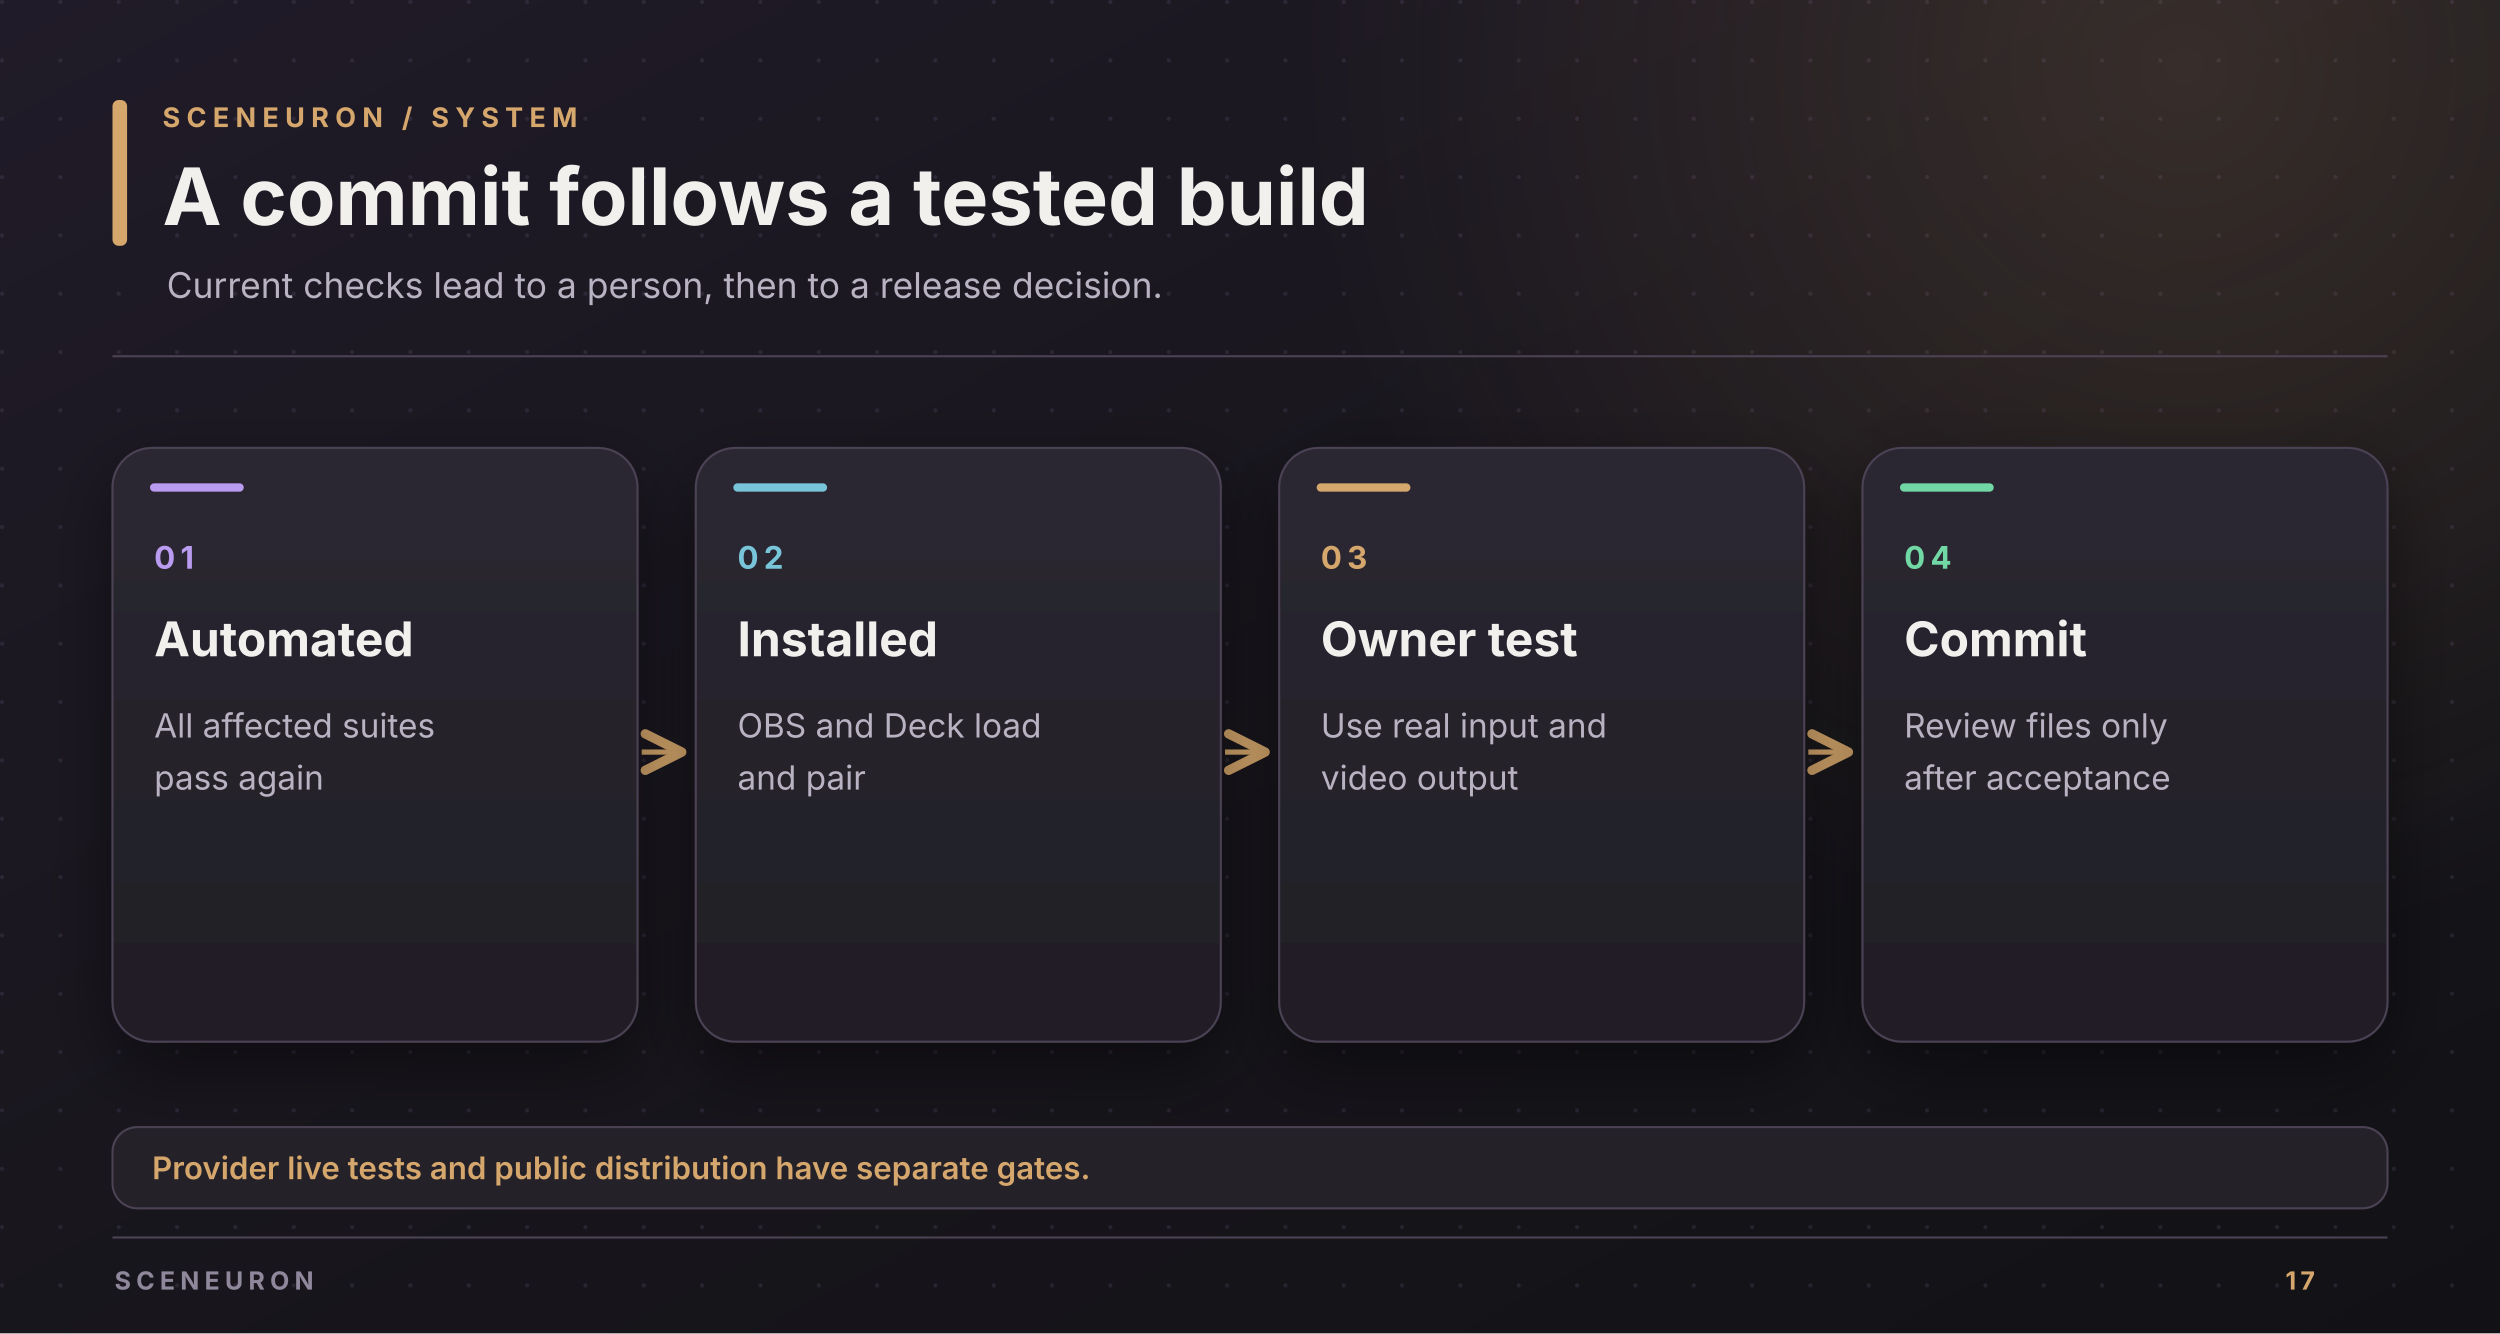
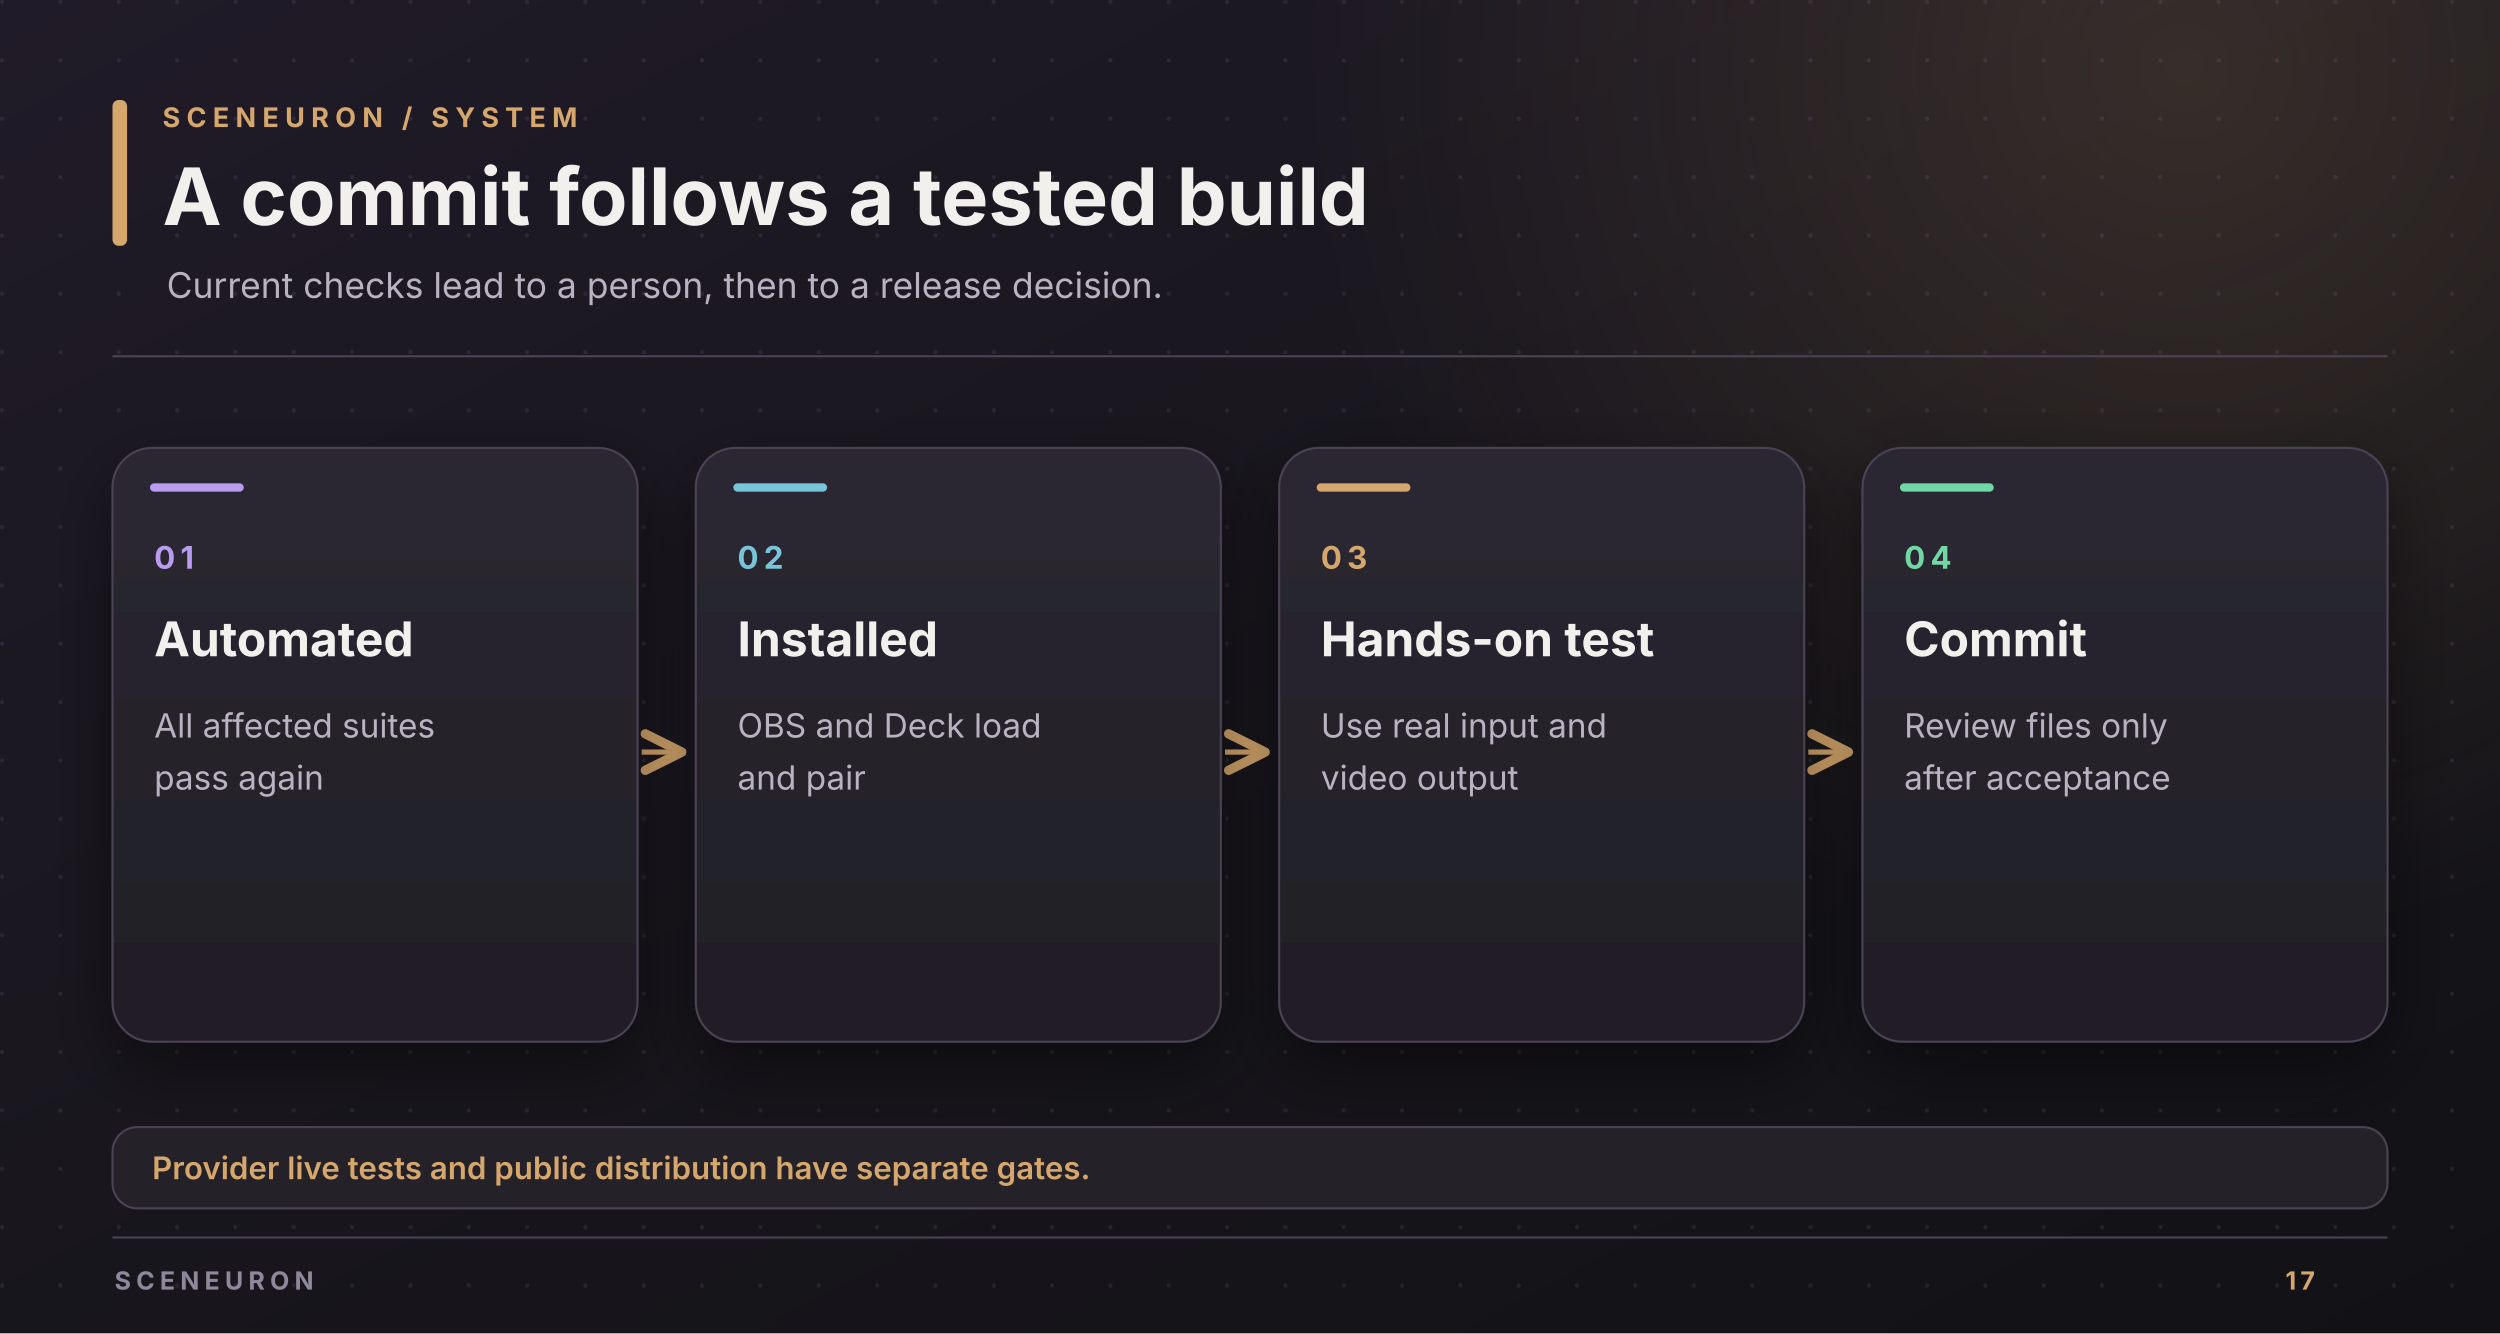
<svg xmlns="http://www.w3.org/2000/svg" width="1200" height="640" viewBox="0 0 1200 640" role="img" aria-labelledby="title desc">
  <defs>
    <linearGradient id="background" x1="0" y1="0" x2="1" y2="1">
      <stop stop-color="#201b28" />
      <stop offset=".58" stop-color="#17151b" />
      <stop offset="1" stop-color="#121216" />
    </linearGradient>
    <linearGradient id="card" x1="0" y1="0" x2="0" y2="1">
      <stop stop-color="#2b2732" />
      <stop offset="1" stop-color="#201e25" />
    </linearGradient>
    <radialGradient id="aura">
      <stop stop-color="#d6a76c" stop-opacity=".16" />
      <stop offset="1" stop-color="#d6a76c" stop-opacity="0" />
    </radialGradient>
    <pattern id="dots" width="28" height="28" patternUnits="userSpaceOnUse">
      <circle cx="1" cy="1" r="1" fill="#9f89c4" opacity=".13" />
    </pattern>
    <filter id="shadow" x="-20%" y="-30%" width="140%" height="170%">
      <feDropShadow dx="0" dy="12" stdDeviation="16" flood-color="#08070b" flood-opacity=".45" />
    </filter>
    <marker id="arrow" markerWidth="9" markerHeight="9" refX="7.5" refY="4.5" orient="auto">
      <path d="M1 1 L8 4.5 L1 8" fill="none" stroke="#d6a76c" stroke-width="1.8" stroke-linecap="round" stroke-linejoin="round" />
    </marker>
  </defs>
  <rect x="0" y="0" width="1200" height="640" rx="0" fill="url(#background)" stroke="none" />
  <rect x="0" y="0" width="1200" height="640" rx="0" fill="url(#dots)" stroke="none" />
  <circle cx="1050" cy="30" r="430" fill="url(#aura)" />
  <rect x="54" y="48" width="7" height="70" rx="3" fill="#d6a76c" stroke="none" />
  <text x="78" y="61" fill="#d6a76c" font-size="13" font-weight="700" letter-spacing="3" font-family="Inter, ui-sans-serif, system-ui, -apple-system, sans-serif">SCENEURON / SYSTEM</text>
  <text x="78" y="108" fill="#f2f0ed" font-size="38" font-weight="750" letter-spacing="0" font-family="Inter, ui-sans-serif, system-ui, -apple-system, sans-serif">A commit follows a tested build</text>
  <text x="80" y="143" fill="#b9b2c2" font-size="17" font-weight="400" letter-spacing="0" font-family="Inter, ui-sans-serif, system-ui, -apple-system, sans-serif">Current checks lead to a person, then to a release decision.</text>
  <path d="M 54 171 L 1146 171" fill="none" stroke="#4b4254" stroke-width="1" />
  <path d="M 54 594 L 1146 594" fill="none" stroke="#4b4254" stroke-width="1" />
  <text x="55" y="619" fill="#8f879b" font-size="12" font-weight="700" letter-spacing="2.5" font-family="Inter, ui-sans-serif, system-ui, -apple-system, sans-serif">SCENEURON</text>
  <text x="1097" y="619" fill="#d6a76c" font-size="12" font-weight="700" letter-spacing="2" font-family="Inter, ui-sans-serif, system-ui, -apple-system, sans-serif">17</text>
  <path d="M 308 361 L 326 361" fill="none" stroke="#d6a76c" stroke-width="2.5" marker-end="url(#arrow)" />
  <path d="M 588 361 L 606 361" fill="none" stroke="#d6a76c" stroke-width="2.5" marker-end="url(#arrow)" />
  <path d="M 868 361 L 886 361" fill="none" stroke="#d6a76c" stroke-width="2.5" marker-end="url(#arrow)" />
  <rect x="54" y="215" width="252" height="285" rx="19" fill="url(#card)" stroke="#4b4254" filter="url(#shadow)" />
  <rect x="72" y="232" width="45" height="4" rx="2" fill="#b99bf0" stroke="none" />
  <text x="74" y="273" fill="#b99bf0" font-size="15" font-weight="700" letter-spacing="2.5" font-family="Inter, ui-sans-serif, system-ui, -apple-system, sans-serif">01</text>
  <text x="74" y="315" fill="#f2f0ed" font-size="23" font-weight="700" letter-spacing="0" font-family="Inter, ui-sans-serif, system-ui, -apple-system, sans-serif">Automated</text>
  <text x="74" y="354" fill="#b9b2c2" font-size="16" font-weight="400" letter-spacing="0" font-family="Inter, ui-sans-serif, system-ui, -apple-system, sans-serif">All affected suites</text>
  <text x="74" y="379" fill="#b9b2c2" font-size="16" font-weight="400" letter-spacing="0" font-family="Inter, ui-sans-serif, system-ui, -apple-system, sans-serif">pass again</text>
  <rect x="334" y="215" width="252" height="285" rx="19" fill="url(#card)" stroke="#4b4254" filter="url(#shadow)" />
  <rect x="352" y="232" width="45" height="4" rx="2" fill="#78c5da" stroke="none" />
  <text x="354" y="273" fill="#78c5da" font-size="15" font-weight="700" letter-spacing="2.5" font-family="Inter, ui-sans-serif, system-ui, -apple-system, sans-serif">02</text>
  <text x="354" y="315" fill="#f2f0ed" font-size="23" font-weight="700" letter-spacing="0" font-family="Inter, ui-sans-serif, system-ui, -apple-system, sans-serif">Installed</text>
  <text x="354" y="354" fill="#b9b2c2" font-size="16" font-weight="400" letter-spacing="0" font-family="Inter, ui-sans-serif, system-ui, -apple-system, sans-serif">OBS and Deck load</text>
  <text x="354" y="379" fill="#b9b2c2" font-size="16" font-weight="400" letter-spacing="0" font-family="Inter, ui-sans-serif, system-ui, -apple-system, sans-serif">and pair</text>
  <rect x="614" y="215" width="252" height="285" rx="19" fill="url(#card)" stroke="#4b4254" filter="url(#shadow)" />
  <rect x="632" y="232" width="45" height="4" rx="2" fill="#d6a76c" stroke="none" />
  <text x="634" y="273" fill="#d6a76c" font-size="15" font-weight="700" letter-spacing="2.5" font-family="Inter, ui-sans-serif, system-ui, -apple-system, sans-serif">03</text>
-   <text x="634" y="315" fill="#f2f0ed" font-size="23" font-weight="700" letter-spacing="0" font-family="Inter, ui-sans-serif, system-ui, -apple-system, sans-serif">Owner test</text>
+   <text x="634" y="315" fill="#f2f0ed" font-size="23" font-weight="700" letter-spacing="0" font-family="Inter, ui-sans-serif, system-ui, -apple-system, sans-serif">Hands-on test</text>
  <text x="634" y="354" fill="#b9b2c2" font-size="16" font-weight="400" letter-spacing="0" font-family="Inter, ui-sans-serif, system-ui, -apple-system, sans-serif">Use real input and</text>
  <text x="634" y="379" fill="#b9b2c2" font-size="16" font-weight="400" letter-spacing="0" font-family="Inter, ui-sans-serif, system-ui, -apple-system, sans-serif">video output</text>
  <rect x="894" y="215" width="252" height="285" rx="19" fill="url(#card)" stroke="#4b4254" filter="url(#shadow)" />
  <rect x="912" y="232" width="45" height="4" rx="2" fill="#71d8a5" stroke="none" />
  <text x="914" y="273" fill="#71d8a5" font-size="15" font-weight="700" letter-spacing="2.5" font-family="Inter, ui-sans-serif, system-ui, -apple-system, sans-serif">04</text>
  <text x="914" y="315" fill="#f2f0ed" font-size="23" font-weight="700" letter-spacing="0" font-family="Inter, ui-sans-serif, system-ui, -apple-system, sans-serif">Commit</text>
  <text x="914" y="354" fill="#b9b2c2" font-size="16" font-weight="400" letter-spacing="0" font-family="Inter, ui-sans-serif, system-ui, -apple-system, sans-serif">Review files only</text>
  <text x="914" y="379" fill="#b9b2c2" font-size="16" font-weight="400" letter-spacing="0" font-family="Inter, ui-sans-serif, system-ui, -apple-system, sans-serif">after acceptance</text>
  <rect x="54" y="541" width="1092" height="39" rx="12" fill="#242129" stroke="#4b4254" />
  <text x="73" y="566" fill="#d6a76c" font-size="15" font-weight="600" letter-spacing="0" font-family="Inter, ui-sans-serif, system-ui, -apple-system, sans-serif">Provider live tests and public distribution have separate gates.</text>
</svg>
